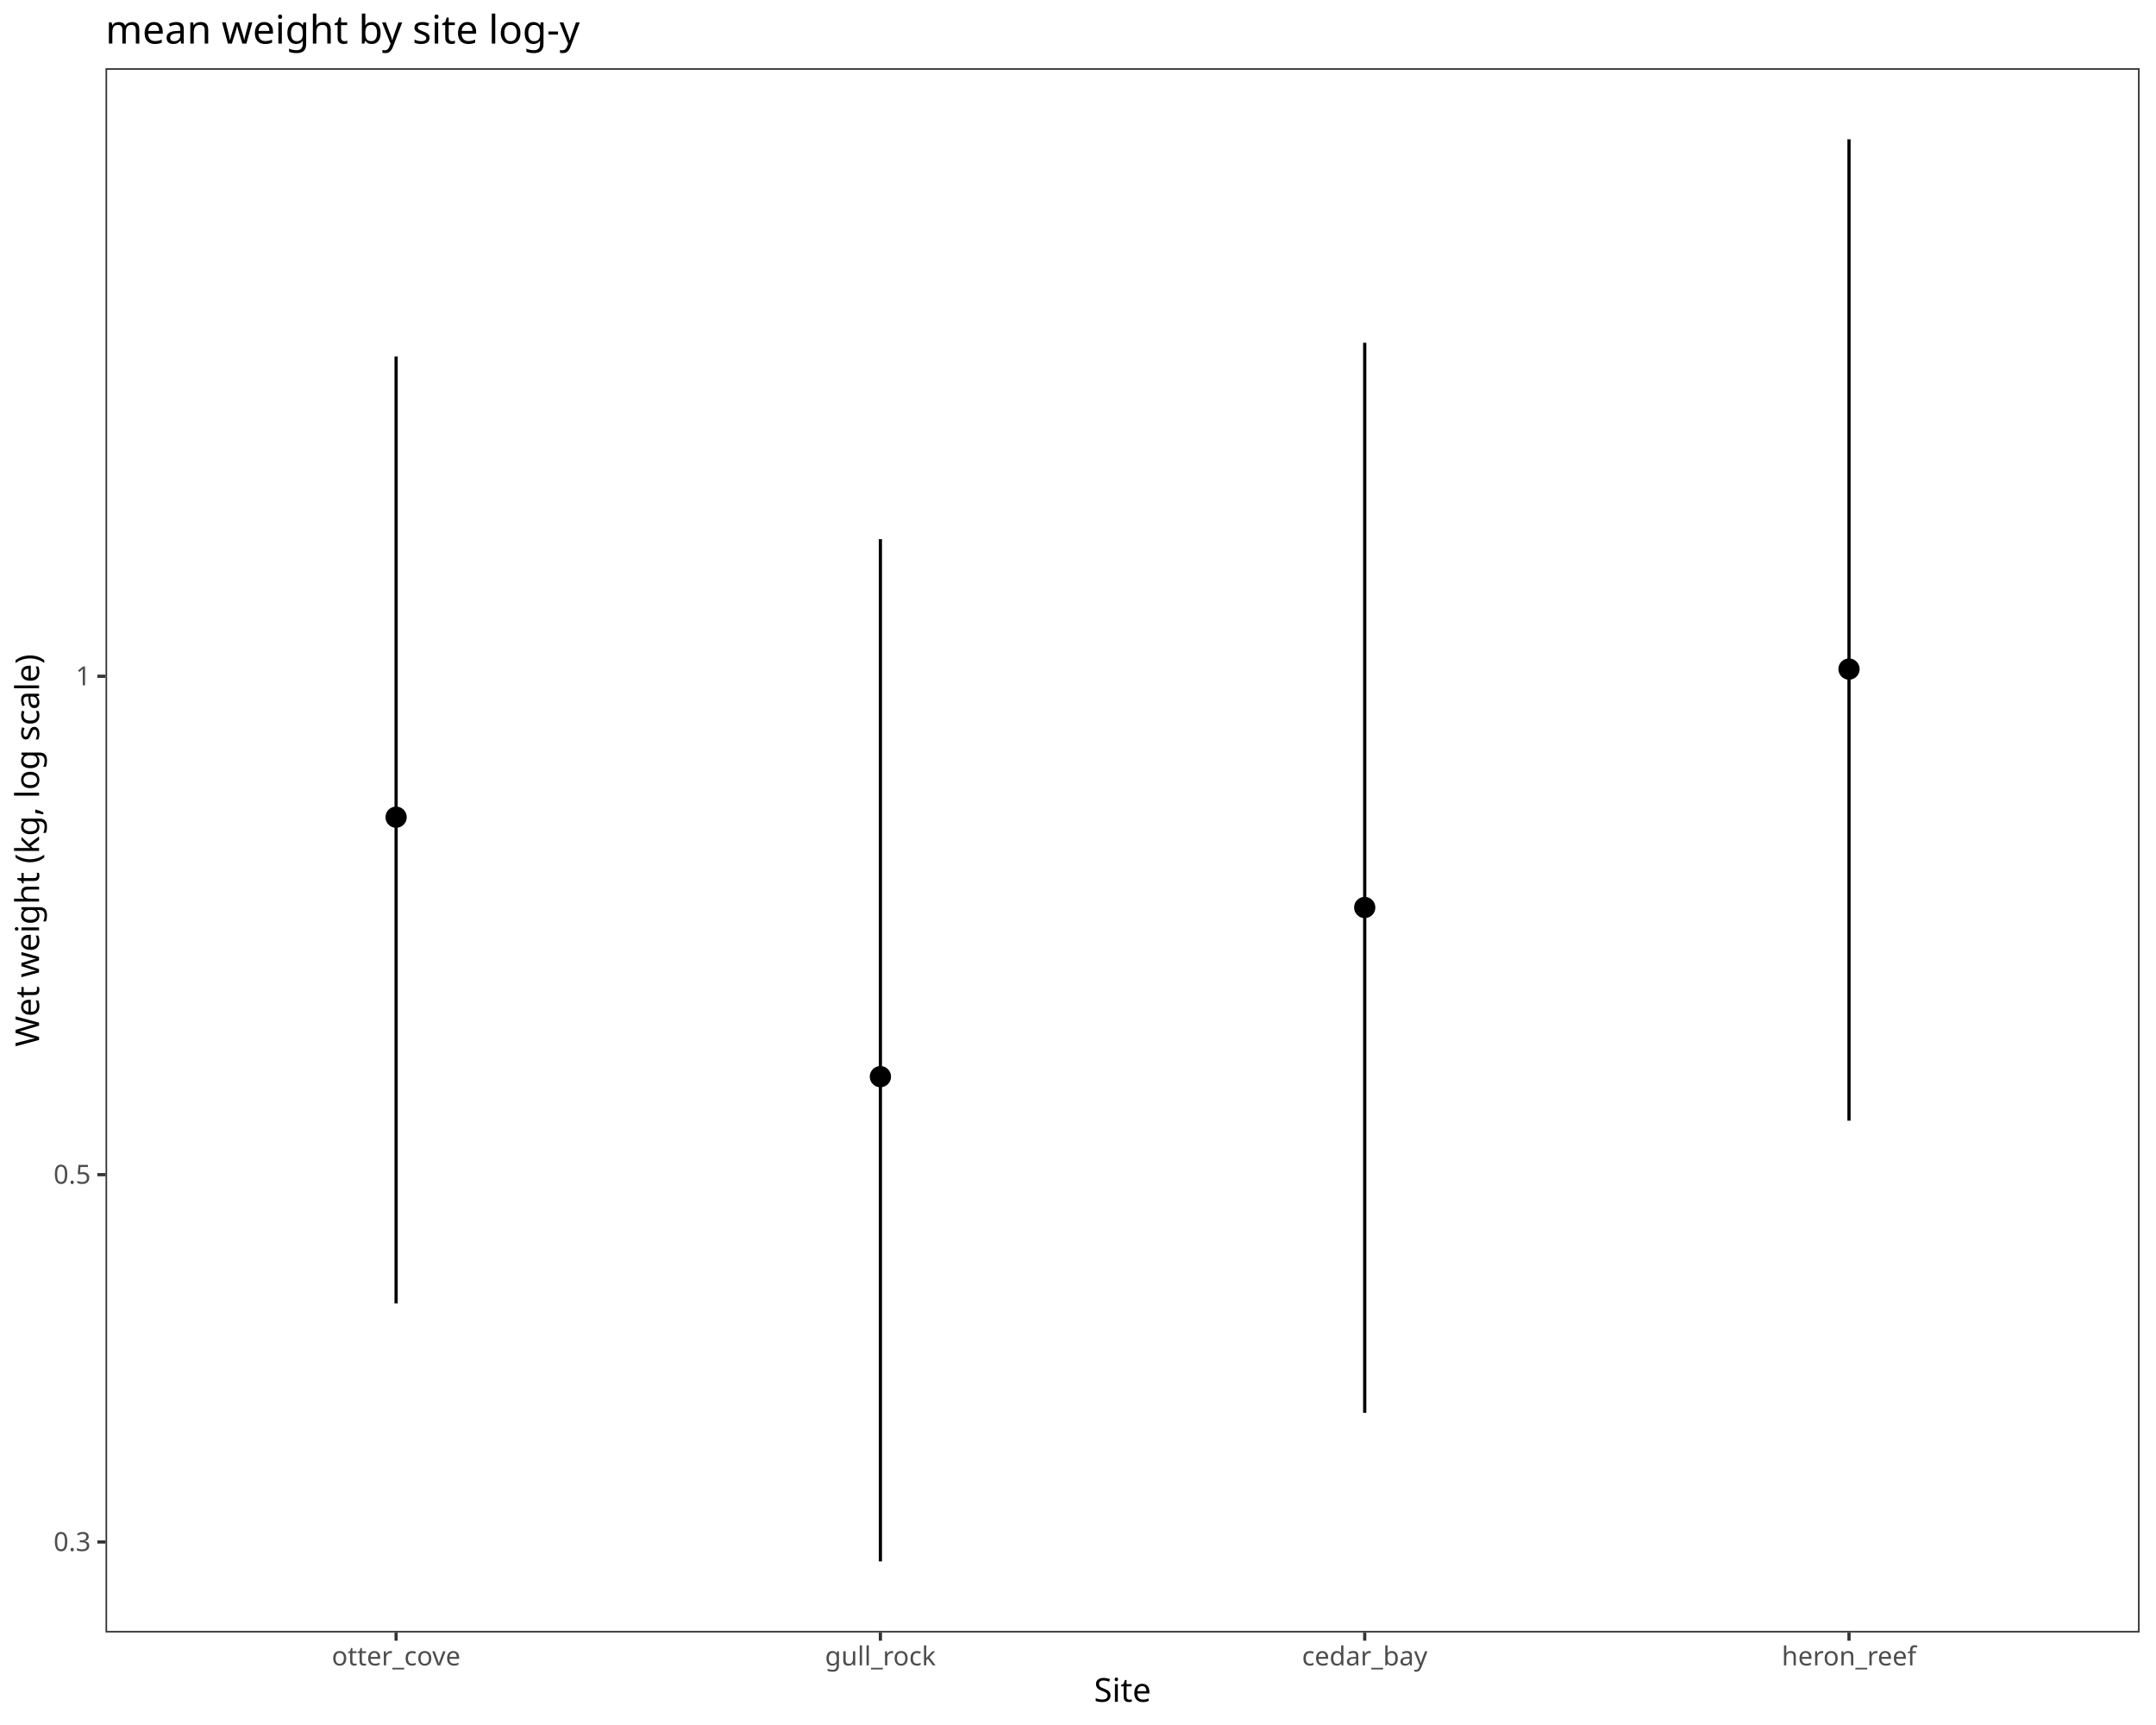
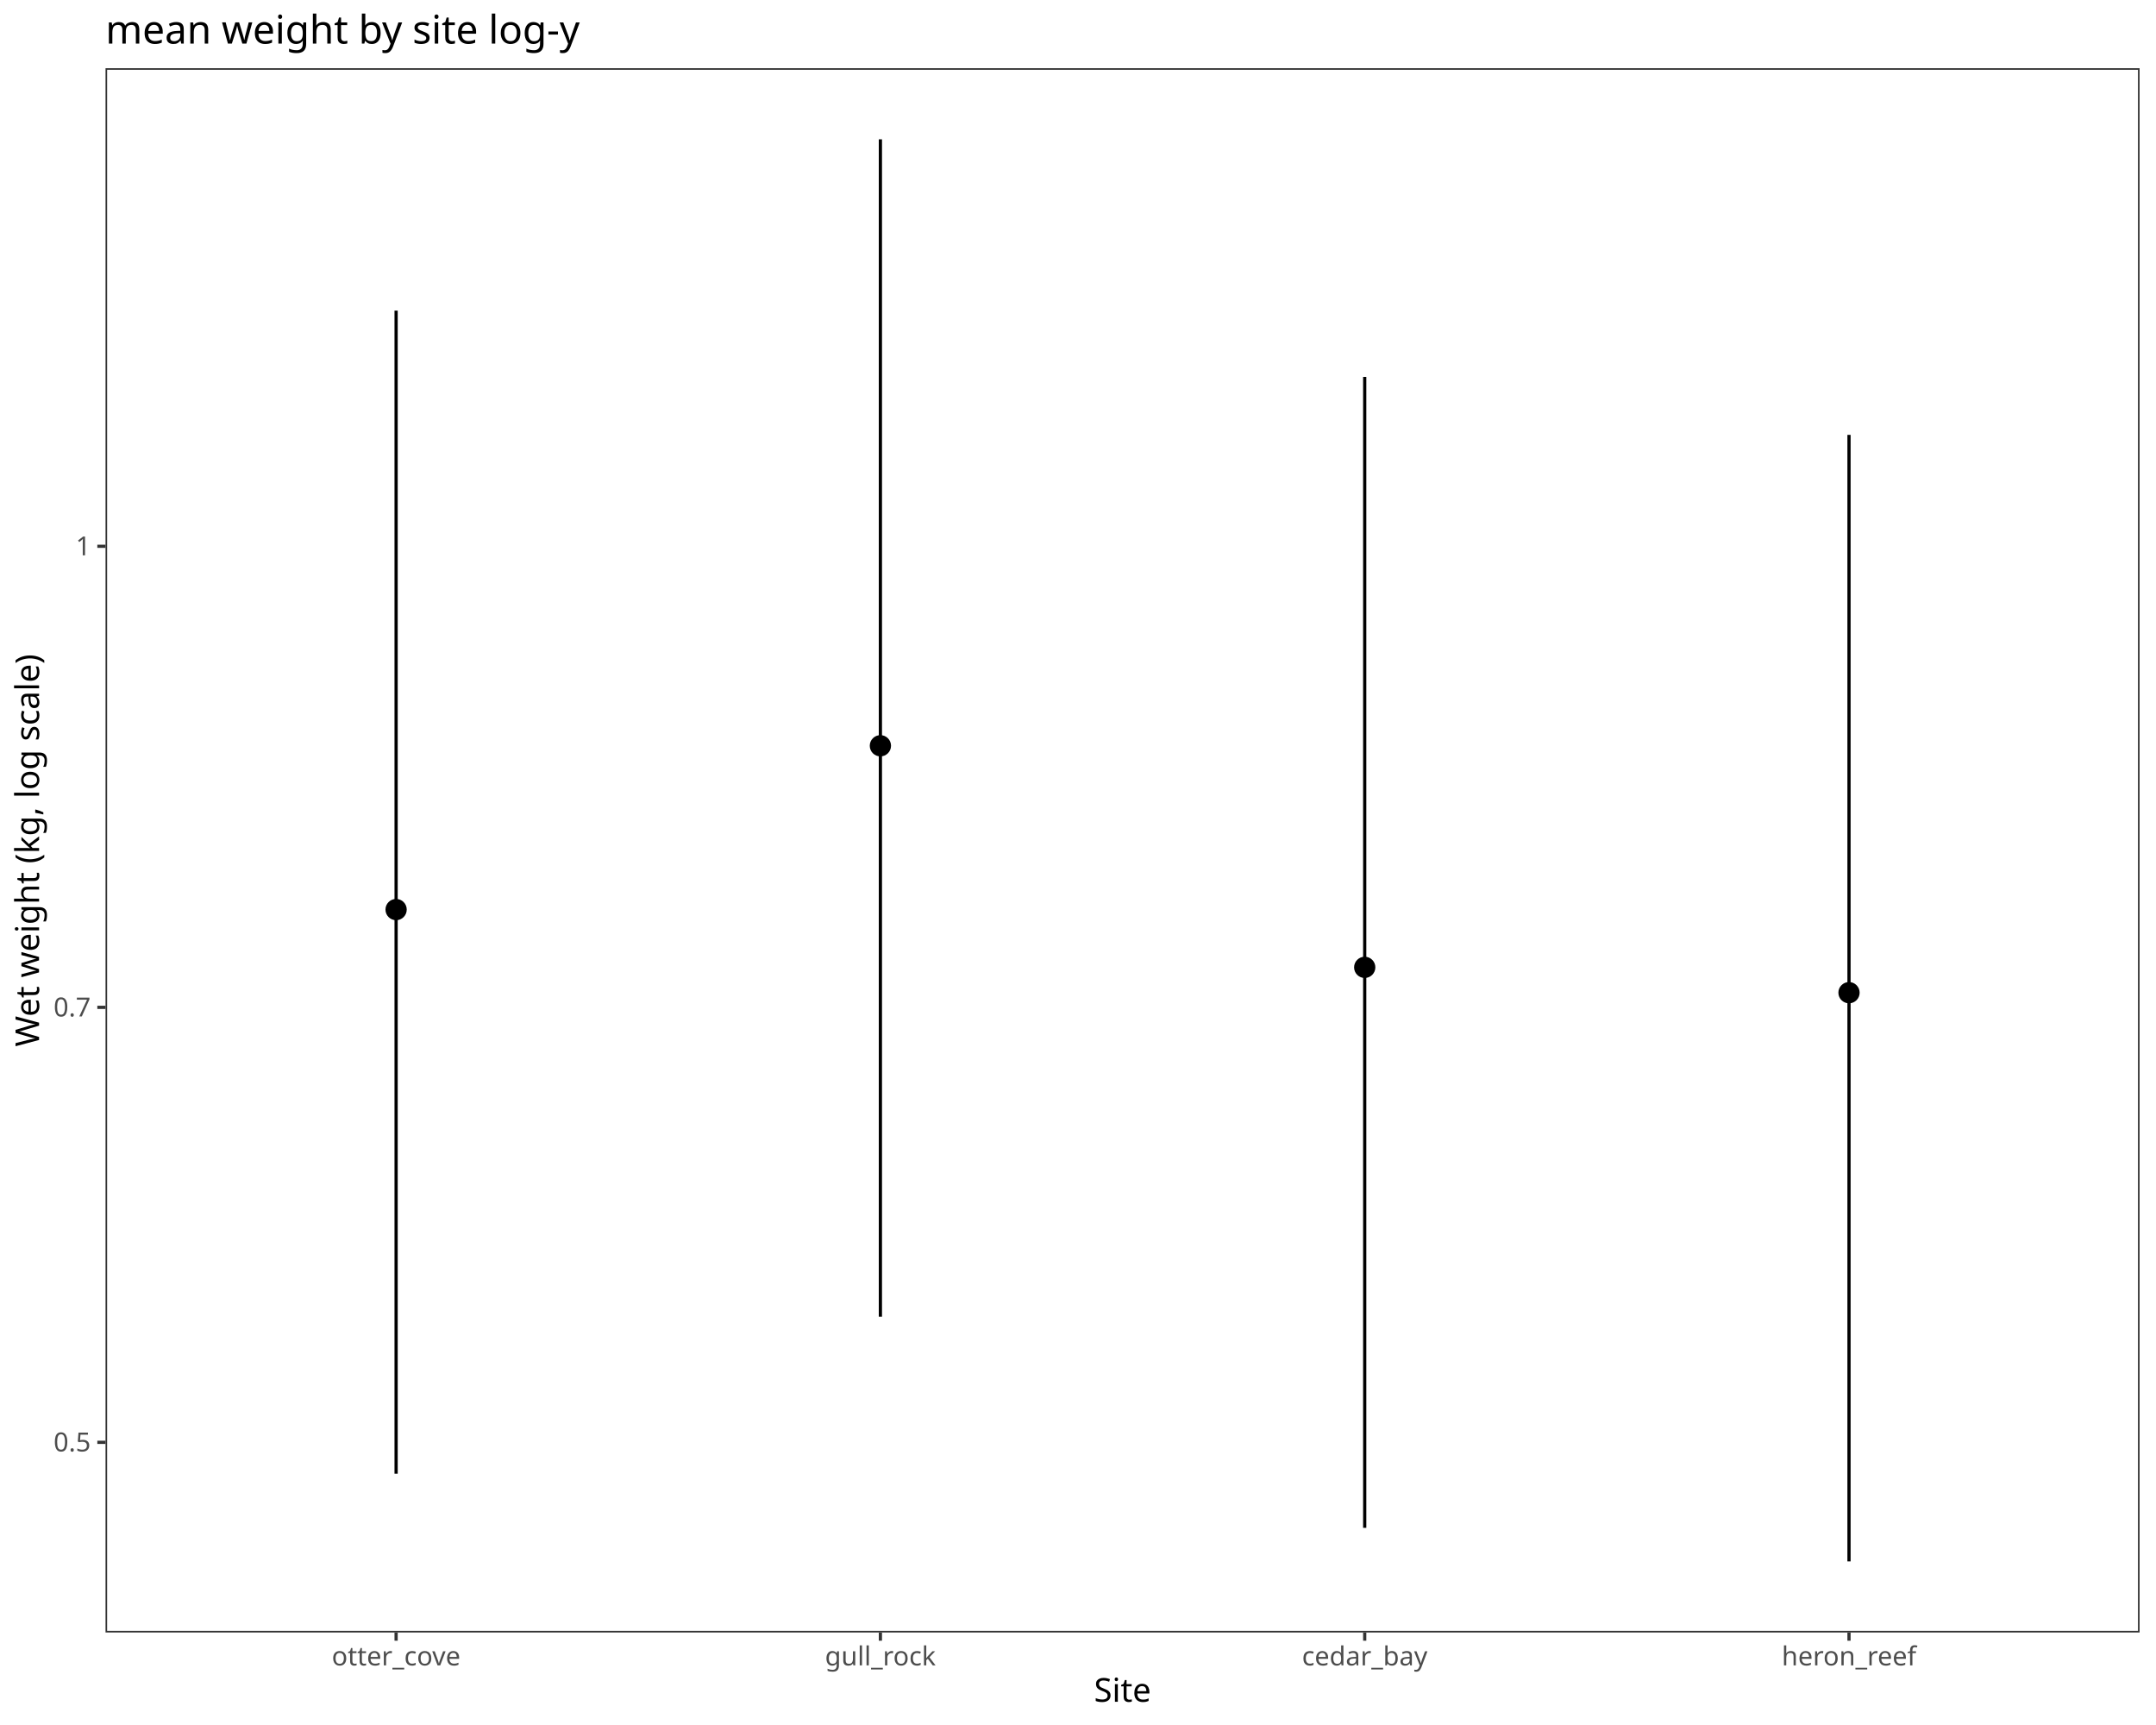
<svg xmlns="http://www.w3.org/2000/svg" class="svglite" data-engine-version="2.0" width="720.00pt" height="576.00pt" viewBox="0 0 720.00 576.00">
  <defs>
    <style type="text/css">
    .svglite line, .svglite polyline, .svglite polygon, .svglite path, .svglite rect, .svglite circle {
      fill: none;
      stroke: #000000;
      stroke-linecap: round;
      stroke-linejoin: round;
      stroke-miterlimit: 10.00;
    }
  </style>
  </defs>
  <rect width="100%" height="100%" style="stroke: none; fill: #FFFFFF;" />
  <defs>
    <clipPath id="cpMC4wMHw3MjAuMDB8MC4wMHw1NzYuMDA=">
      <rect x="0.00" y="0.00" width="720.00" height="576.00" />
    </clipPath>
  </defs>
  <g clip-path="url(#cpMC4wMHw3MjAuMDB8MC4wMHw1NzYuMDA=)">
    <rect x="0.00" y="0.00" width="720.00" height="576.00" style="stroke-width: 1.07; stroke: #FFFFFF; fill: #FFFFFF;" />
  </g>
  <defs>
    <clipPath id="cpMzUuMjR8NzE0LjUyfDIyLjc4fDU0NS4xMQ==">
      <rect x="35.24" y="22.78" width="679.28" height="522.33" />
    </clipPath>
  </defs>
  <g clip-path="url(#cpMzUuMjR8NzE0LjUyfDIyLjc4fDU0NS4xMQ==)">
    <rect x="35.24" y="22.78" width="679.28" height="522.33" style="stroke-width: 1.07; stroke: none; fill: #FFFFFF;" />
-     <line x1="132.28" y1="435.24" x2="132.28" y2="119.04" style="stroke-width: 1.07; stroke-linecap: butt;" />
-     <line x1="294.01" y1="521.37" x2="294.01" y2="180.04" style="stroke-width: 1.07; stroke-linecap: butt;" />
-     <line x1="455.75" y1="471.77" x2="455.75" y2="114.46" style="stroke-width: 1.07; stroke-linecap: butt;" />
-     <line x1="617.48" y1="374.20" x2="617.48" y2="46.53" style="stroke-width: 1.07; stroke-linecap: butt;" />
-     <circle cx="132.28" cy="272.87" r="2.84" style="stroke-width: 1.42; fill: #000000;" />
-     <circle cx="294.01" cy="359.51" r="2.84" style="stroke-width: 1.42; fill: #000000;" />
-     <circle cx="455.75" cy="303.02" r="2.84" style="stroke-width: 1.42; fill: #000000;" />
-     <circle cx="617.48" cy="223.42" r="2.84" style="stroke-width: 1.42; fill: #000000;" />
+     <line x1="132.28" y1="492.09" x2="132.28" y2="103.71" style="stroke-width: 1.07; stroke-linecap: butt;" />
+     <line x1="294.01" y1="439.68" x2="294.01" y2="46.53" style="stroke-width: 1.07; stroke-linecap: butt;" />
+     <line x1="455.75" y1="510.16" x2="455.75" y2="125.86" style="stroke-width: 1.07; stroke-linecap: butt;" />
+     <line x1="617.48" y1="521.37" x2="617.48" y2="145.21" style="stroke-width: 1.07; stroke-linecap: butt;" />
+     <circle cx="132.28" cy="303.72" r="2.84" style="stroke-width: 1.42; fill: #000000;" />
+     <circle cx="294.01" cy="249.02" r="2.84" style="stroke-width: 1.42; fill: #000000;" />
+     <circle cx="455.75" cy="323.01" r="2.84" style="stroke-width: 1.42; fill: #000000;" />
+     <circle cx="617.48" cy="331.47" r="2.84" style="stroke-width: 1.42; fill: #000000;" />
    <rect x="35.24" y="22.78" width="679.28" height="522.33" style="stroke-width: 1.07; stroke: #333333;" />
  </g>
  <g clip-path="url(#cpMC4wMHw3MjAuMDB8MC4wMHw1NzYuMDA=)">
-     <text x="30.31" y="517.91" text-anchor="end" style="font-size: 8.80px; fill: #4D4D4D; font-family: sans;" textLength="12.23px" lengthAdjust="spacingAndGlyphs">0.3</text>
-     <text x="30.31" y="395.26" text-anchor="end" style="font-size: 8.80px; fill: #4D4D4D; font-family: sans;" textLength="12.23px" lengthAdjust="spacingAndGlyphs">0.5</text>
-     <text x="30.31" y="228.83" text-anchor="end" style="font-size: 8.80px; fill: #4D4D4D; font-family: sans;" textLength="4.89px" lengthAdjust="spacingAndGlyphs">1</text>
-     <polyline points="32.50,514.88 35.24,514.88 " style="stroke-width: 1.07; stroke: #333333; stroke-linecap: butt;" />
-     <polyline points="32.50,392.23 35.24,392.23 " style="stroke-width: 1.07; stroke: #333333; stroke-linecap: butt;" />
-     <polyline points="32.50,225.81 35.24,225.81 " style="stroke-width: 1.07; stroke: #333333; stroke-linecap: butt;" />
+     <text x="30.31" y="484.64" text-anchor="end" style="font-size: 8.80px; fill: #4D4D4D; font-family: sans;" textLength="12.23px" lengthAdjust="spacingAndGlyphs">0.5</text>
+     <text x="30.31" y="339.40" text-anchor="end" style="font-size: 8.80px; fill: #4D4D4D; font-family: sans;" textLength="12.23px" lengthAdjust="spacingAndGlyphs">0.7</text>
+     <text x="30.31" y="185.44" text-anchor="end" style="font-size: 8.80px; fill: #4D4D4D; font-family: sans;" textLength="4.89px" lengthAdjust="spacingAndGlyphs">1</text>
+     <polyline points="32.50,481.61 35.24,481.61 " style="stroke-width: 1.07; stroke: #333333; stroke-linecap: butt;" />
+     <polyline points="32.50,336.37 35.24,336.37 " style="stroke-width: 1.07; stroke: #333333; stroke-linecap: butt;" />
+     <polyline points="32.50,182.41 35.24,182.41 " style="stroke-width: 1.07; stroke: #333333; stroke-linecap: butt;" />
    <polyline points="132.28,547.85 132.28,545.11 " style="stroke-width: 1.07; stroke: #333333; stroke-linecap: butt;" />
    <polyline points="294.01,547.85 294.01,545.11 " style="stroke-width: 1.07; stroke: #333333; stroke-linecap: butt;" />
    <polyline points="455.75,547.85 455.75,545.11 " style="stroke-width: 1.07; stroke: #333333; stroke-linecap: butt;" />
    <polyline points="617.48,547.85 617.48,545.11 " style="stroke-width: 1.07; stroke: #333333; stroke-linecap: butt;" />
    <text x="132.28" y="556.10" text-anchor="middle" style="font-size: 8.80px; fill: #4D4D4D; font-family: sans;" textLength="41.10px" lengthAdjust="spacingAndGlyphs">otter_cove</text>
    <text x="294.01" y="556.10" text-anchor="middle" style="font-size: 8.80px; fill: #4D4D4D; font-family: sans;" textLength="35.22px" lengthAdjust="spacingAndGlyphs">gull_rock</text>
    <text x="455.75" y="556.10" text-anchor="middle" style="font-size: 8.80px; fill: #4D4D4D; font-family: sans;" textLength="41.10px" lengthAdjust="spacingAndGlyphs">cedar_bay</text>
    <text x="617.48" y="556.10" text-anchor="middle" style="font-size: 8.80px; fill: #4D4D4D; font-family: sans;" textLength="42.57px" lengthAdjust="spacingAndGlyphs">heron_reef</text>
    <text x="374.88" y="568.24" text-anchor="middle" style="font-size: 11.00px; font-family: sans;" textLength="18.96px" lengthAdjust="spacingAndGlyphs">Site</text>
    <text transform="translate(13.05,283.95) rotate(-90)" text-anchor="middle" style="font-size: 11.00px; font-family: sans;" textLength="125.95px" lengthAdjust="spacingAndGlyphs">Wet weight (kg, log scale)</text>
    <text x="35.24" y="14.56" style="font-size: 13.20px; font-family: sans;" textLength="148.96px" lengthAdjust="spacingAndGlyphs">mean weight by site log-y</text>
  </g>
</svg>
